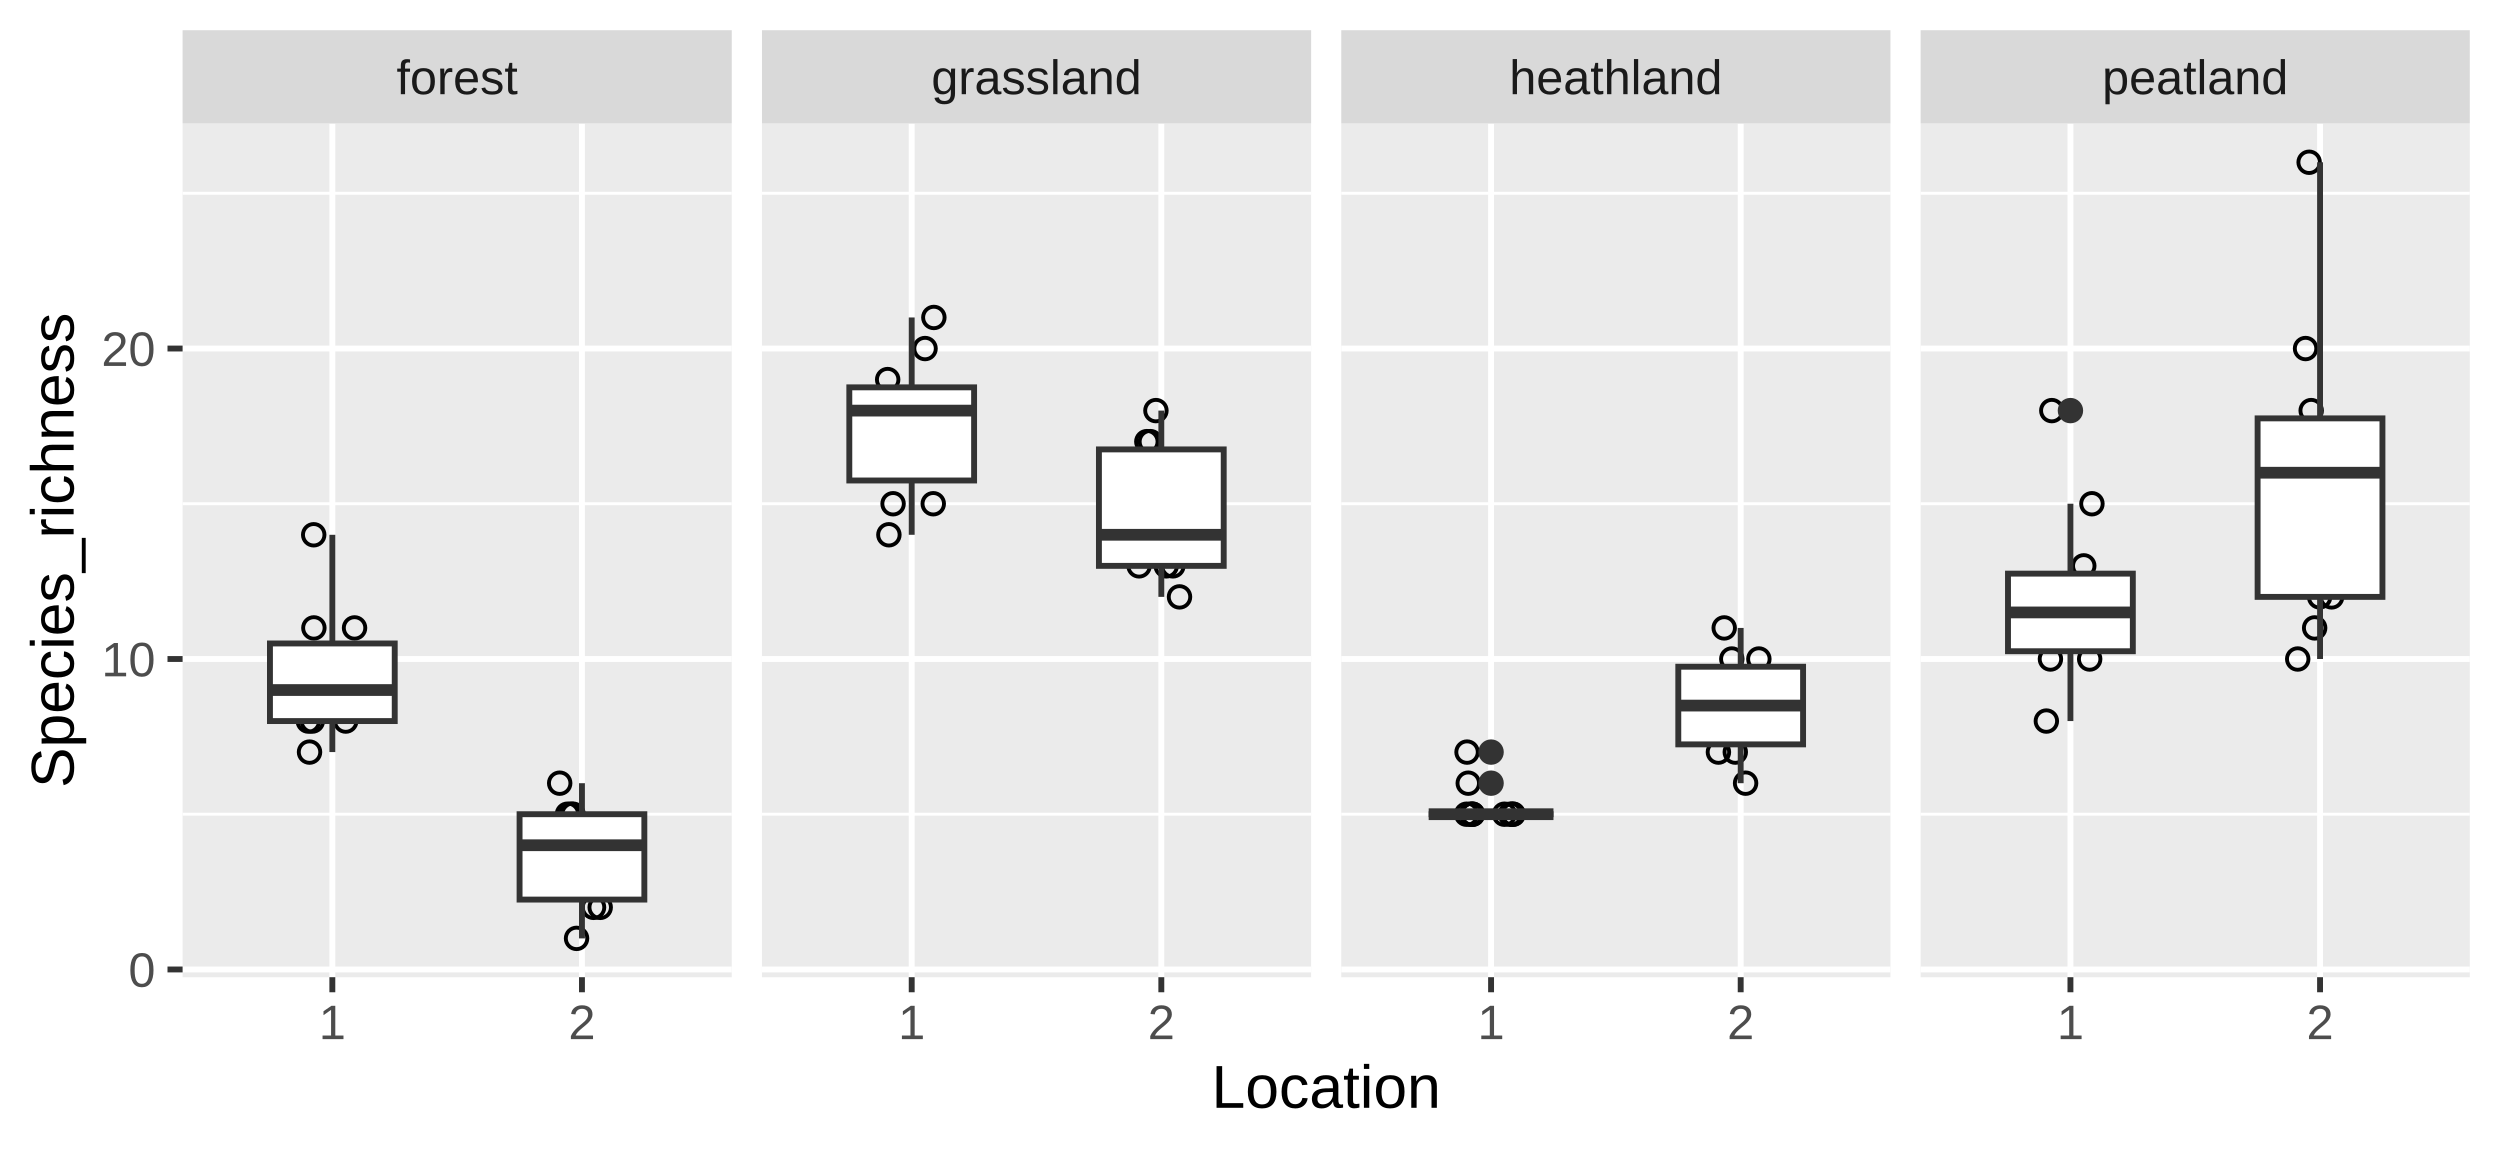
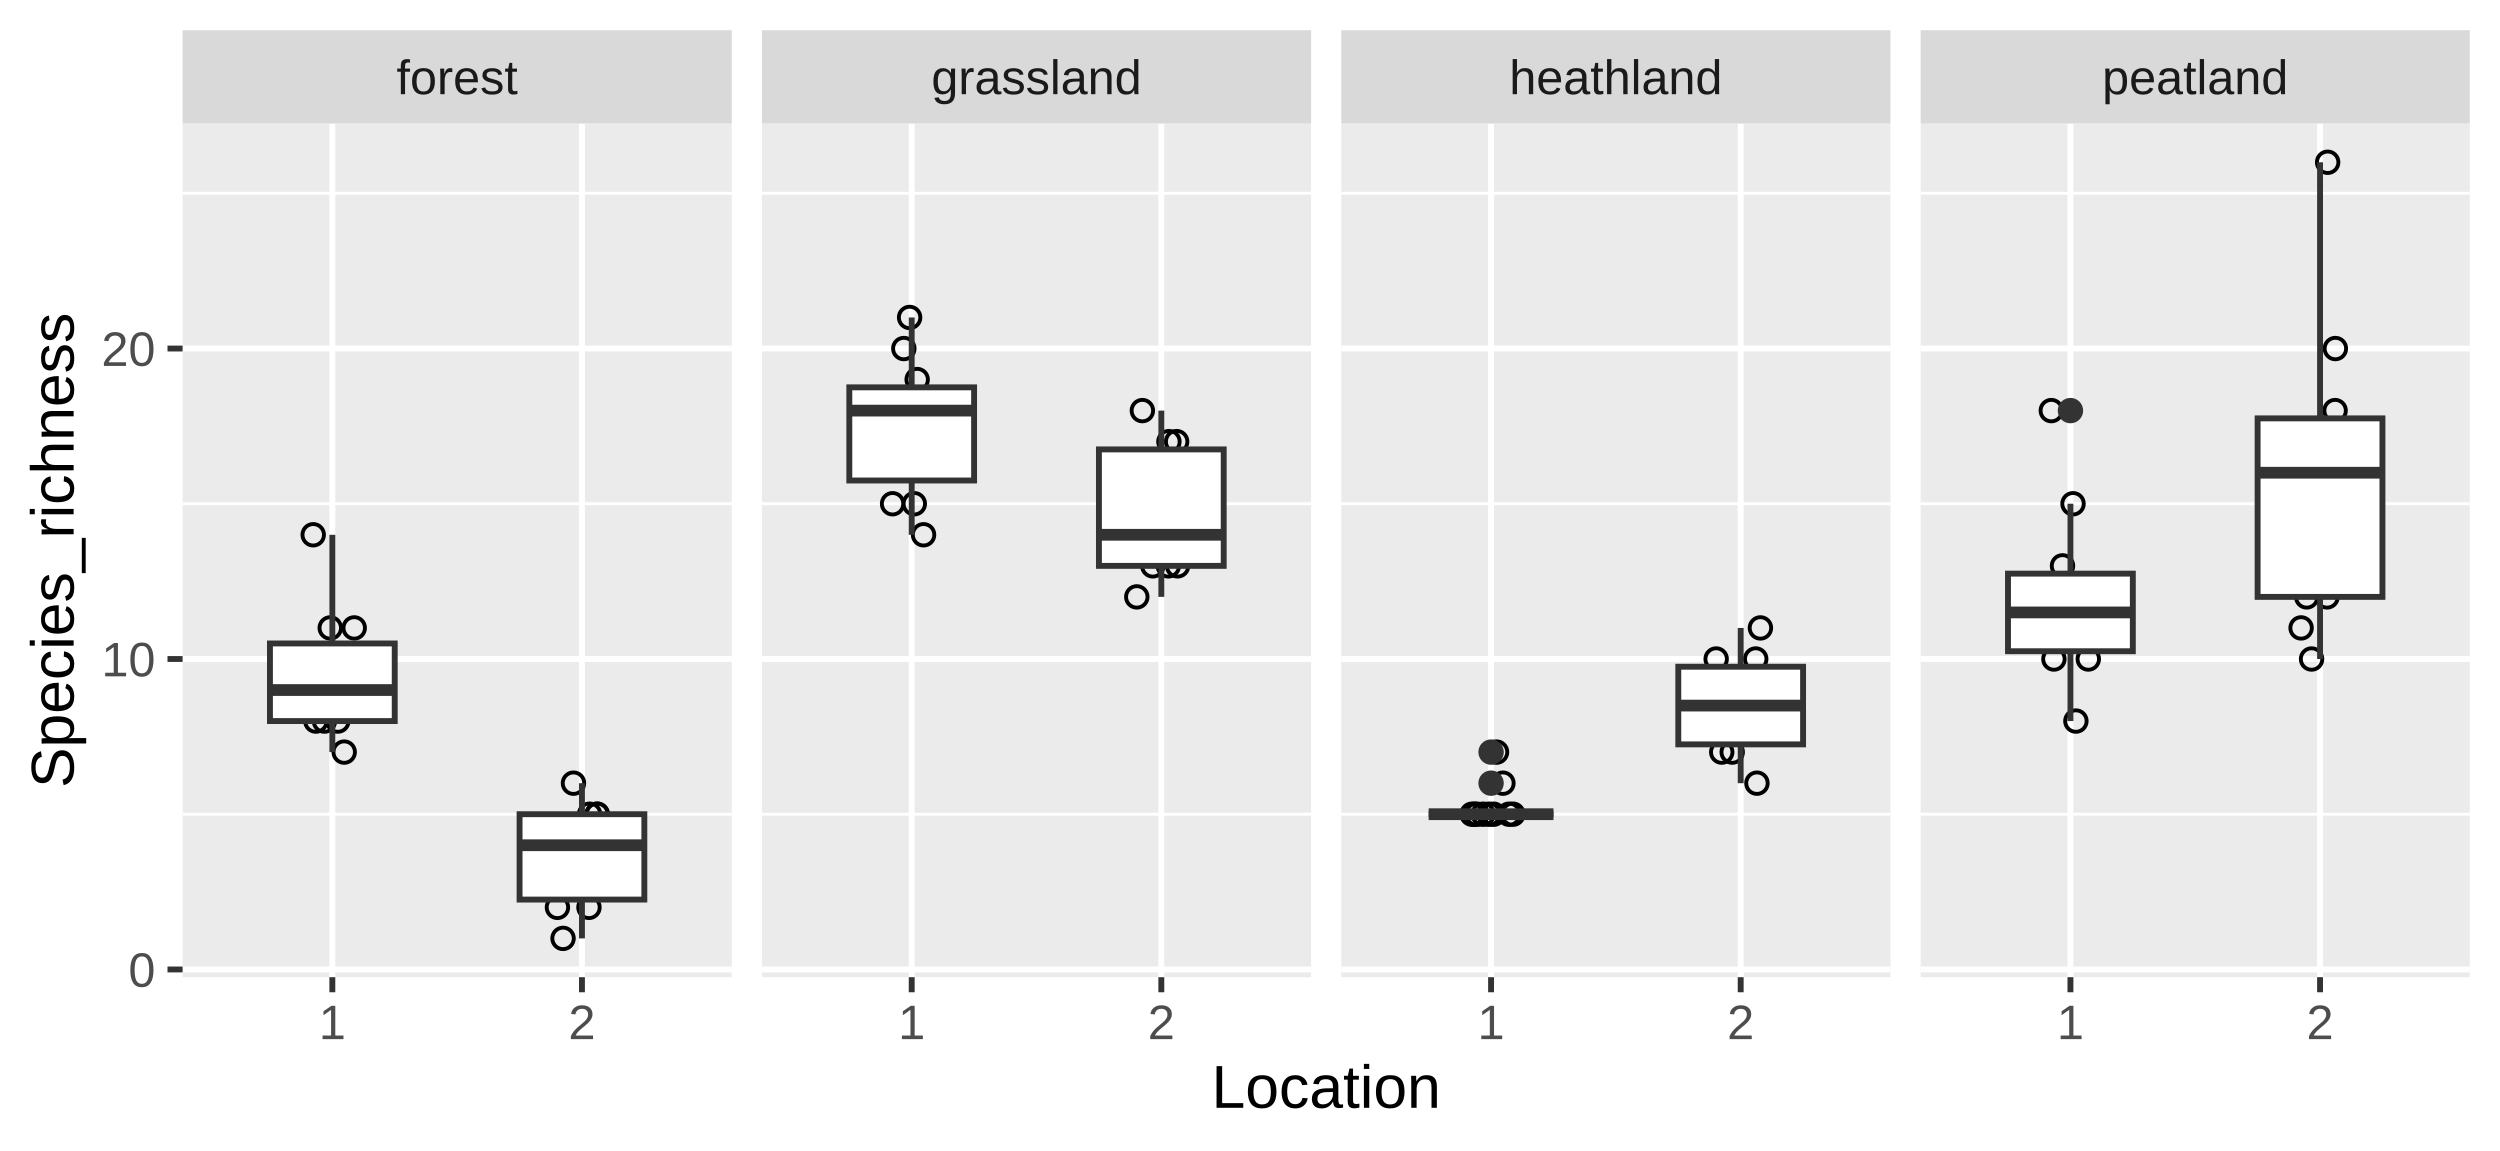
<svg xmlns="http://www.w3.org/2000/svg" width="453.60pt" height="208.80pt" viewBox="0 0 453.60 208.80">
  <g class="svglite">
    <defs>
      <style type="text/css">
    .svglite line, .svglite polyline, .svglite polygon, .svglite path, .svglite rect, .svglite circle {
      fill: none;
      stroke: #000000;
      stroke-linecap: round;
      stroke-linejoin: round;
      stroke-miterlimit: 10.00;
    }
    .svglite text {
      white-space: pre;
    }
    .svglite g.glyphgroup path {
      fill: inherit;
      stroke: none;
    }
  </style>
    </defs>
    <rect width="100%" height="100%" style="stroke: none; fill: #FFFFFF;" />
    <defs>
      <clipPath id="cpMC4wMHw0NTMuNjB8MC4wMHwyMDguODA=">
        <rect x="0.00" y="0.00" width="453.60" height="208.80" />
      </clipPath>
    </defs>
    <g clip-path="url(#cpMC4wMHw0NTMuNjB8MC4wMHwyMDguODA=)">
      <rect x="0" y="0.00" width="453.60" height="208.80" style="stroke-width: 1.07; stroke: #FFFFFF; fill: #FFFFFF;" />
    </g>
    <defs>
      <clipPath id="cpMzMuMTN8MTMyLjc3fDIyLjQwfDE3Ny4zMA==">
        <rect x="33.13" y="22.40" width="99.64" height="154.91" />
      </clipPath>
    </defs>
    <g clip-path="url(#cpMzMuMTN8MTMyLjc3fDIyLjQwfDE3Ny4zMA==)">
      <rect x="33.13" y="22.40" width="99.64" height="154.91" style="stroke-width: 1.07; stroke: none; fill: #EBEBEB;" />
      <polyline points="33.13,147.73 132.77,147.73 " style="stroke-width: 0.53; stroke: #FFFFFF; stroke-linecap: butt;" />
      <polyline points="33.13,91.40 132.77,91.40 " style="stroke-width: 0.53; stroke: #FFFFFF; stroke-linecap: butt;" />
      <polyline points="33.13,35.07 132.77,35.07 " style="stroke-width: 0.53; stroke: #FFFFFF; stroke-linecap: butt;" />
      <polyline points="33.13,175.90 132.77,175.90 " style="stroke-width: 1.07; stroke: #FFFFFF; stroke-linecap: butt;" />
      <polyline points="33.13,119.57 132.77,119.57 " style="stroke-width: 1.07; stroke: #FFFFFF; stroke-linecap: butt;" />
      <polyline points="33.13,63.24 132.77,63.24 " style="stroke-width: 1.07; stroke: #FFFFFF; stroke-linecap: butt;" />
      <polyline points="60.30,177.30 60.30,22.40 " style="stroke-width: 1.07; stroke: #FFFFFF; stroke-linecap: butt;" />
      <polyline points="105.59,177.30 105.59,22.40 " style="stroke-width: 1.07; stroke: #FFFFFF; stroke-linecap: butt;" />
-       <circle cx="56.95" cy="113.93" r="1.95" style="stroke-width: 0.71;" />
-       <circle cx="63.80" cy="125.20" r="1.95" style="stroke-width: 0.71;" />
-       <circle cx="64.33" cy="113.93" r="1.95" style="stroke-width: 0.71;" />
-       <circle cx="56.92" cy="97.03" r="1.95" style="stroke-width: 0.71;" />
-       <circle cx="64.21" cy="125.20" r="1.95" style="stroke-width: 0.71;" />
-       <circle cx="55.94" cy="130.83" r="1.95" style="stroke-width: 0.71;" />
-       <circle cx="62.73" cy="130.83" r="1.95" style="stroke-width: 0.71;" />
-       <circle cx="55.85" cy="125.20" r="1.95" style="stroke-width: 0.71;" />
-       <circle cx="56.16" cy="136.46" r="1.95" style="stroke-width: 0.71;" />
-       <circle cx="56.67" cy="130.83" r="1.95" style="stroke-width: 0.71;" />
-       <circle cx="103.62" cy="147.73" r="1.95" style="stroke-width: 0.71;" />
-       <circle cx="103.98" cy="147.73" r="1.95" style="stroke-width: 0.71;" />
-       <circle cx="105.52" cy="153.36" r="1.95" style="stroke-width: 0.71;" />
-       <circle cx="102.96" cy="147.73" r="1.95" style="stroke-width: 0.71;" />
-       <circle cx="104.61" cy="170.26" r="1.95" style="stroke-width: 0.71;" />
-       <circle cx="102.60" cy="159.00" r="1.95" style="stroke-width: 0.71;" />
-       <circle cx="108.90" cy="164.63" r="1.95" style="stroke-width: 0.71;" />
-       <circle cx="107.69" cy="164.63" r="1.95" style="stroke-width: 0.71;" />
-       <circle cx="101.55" cy="142.10" r="1.95" style="stroke-width: 0.71;" />
-       <circle cx="106.48" cy="153.36" r="1.95" style="stroke-width: 0.71;" />
+       <circle cx="64.27" cy="113.93" r="1.95" style="stroke-width: 0.71;" />
+       <circle cx="63.54" cy="125.20" r="1.95" style="stroke-width: 0.71;" />
+       <circle cx="59.92" cy="113.93" r="1.95" style="stroke-width: 0.71;" />
+       <circle cx="56.83" cy="97.03" r="1.95" style="stroke-width: 0.71;" />
+       <circle cx="60.78" cy="125.20" r="1.95" style="stroke-width: 0.71;" />
+       <circle cx="61.29" cy="130.83" r="1.95" style="stroke-width: 0.71;" />
+       <circle cx="58.87" cy="130.83" r="1.95" style="stroke-width: 0.71;" />
+       <circle cx="57.74" cy="125.20" r="1.95" style="stroke-width: 0.71;" />
+       <circle cx="62.45" cy="136.46" r="1.95" style="stroke-width: 0.71;" />
+       <circle cx="57.31" cy="130.83" r="1.95" style="stroke-width: 0.71;" />
+       <circle cx="106.97" cy="147.73" r="1.95" style="stroke-width: 0.71;" />
+       <circle cx="108.33" cy="147.73" r="1.95" style="stroke-width: 0.71;" />
+       <circle cx="103.17" cy="153.36" r="1.95" style="stroke-width: 0.71;" />
+       <circle cx="108.38" cy="147.73" r="1.95" style="stroke-width: 0.71;" />
+       <circle cx="102.16" cy="170.26" r="1.95" style="stroke-width: 0.71;" />
+       <circle cx="109.17" cy="159.00" r="1.95" style="stroke-width: 0.71;" />
+       <circle cx="101.14" cy="164.63" r="1.95" style="stroke-width: 0.71;" />
+       <circle cx="106.86" cy="164.63" r="1.95" style="stroke-width: 0.71;" />
+       <circle cx="104.05" cy="142.10" r="1.95" style="stroke-width: 0.71;" />
+       <circle cx="108.54" cy="153.36" r="1.95" style="stroke-width: 0.71;" />
      <line x1="60.30" y1="116.75" x2="60.30" y2="97.03" style="stroke-width: 1.07; stroke: #333333; stroke-linecap: butt;" />
      <line x1="60.30" y1="130.83" x2="60.30" y2="136.46" style="stroke-width: 1.07; stroke: #333333; stroke-linecap: butt;" />
      <polygon points="48.98,116.75 48.98,130.83 71.62,130.83 71.62,116.75 48.98,116.75 " style="stroke-width: 1.07; stroke: #333333; stroke-linecap: butt; stroke-linejoin: miter; fill: #FFFFFF;" />
      <line x1="48.98" y1="125.20" x2="71.62" y2="125.20" style="stroke-width: 2.13; stroke: #333333; stroke-linecap: butt; stroke-linejoin: miter;" />
      <line x1="105.59" y1="147.73" x2="105.59" y2="142.10" style="stroke-width: 1.07; stroke: #333333; stroke-linecap: butt;" />
      <line x1="105.59" y1="163.22" x2="105.59" y2="170.26" style="stroke-width: 1.07; stroke: #333333; stroke-linecap: butt;" />
      <polygon points="94.27,147.73 94.27,163.22 116.91,163.22 116.91,147.73 94.27,147.73 " style="stroke-width: 1.07; stroke: #333333; stroke-linecap: butt; stroke-linejoin: miter; fill: #FFFFFF;" />
      <line x1="94.27" y1="153.36" x2="116.91" y2="153.36" style="stroke-width: 2.13; stroke: #333333; stroke-linecap: butt; stroke-linejoin: miter;" />
    </g>
    <g clip-path="url(#cpMC4wMHw0NTMuNjB8MC4wMHwyMDguODA=)">
</g>
    <defs>
      <clipPath id="cpMTM4LjI1fDIzNy44OHwyMi40MHwxNzcuMzA=">
        <rect x="138.25" y="22.40" width="99.64" height="154.91" />
      </clipPath>
    </defs>
    <g clip-path="url(#cpMTM4LjI1fDIzNy44OHwyMi40MHwxNzcuMzA=)">
      <rect x="138.25" y="22.40" width="99.64" height="154.91" style="stroke-width: 1.07; stroke: none; fill: #EBEBEB;" />
      <polyline points="138.25,147.73 237.88,147.73 " style="stroke-width: 0.53; stroke: #FFFFFF; stroke-linecap: butt;" />
      <polyline points="138.25,91.40 237.88,91.40 " style="stroke-width: 0.53; stroke: #FFFFFF; stroke-linecap: butt;" />
      <polyline points="138.25,35.07 237.88,35.07 " style="stroke-width: 0.53; stroke: #FFFFFF; stroke-linecap: butt;" />
      <polyline points="138.25,175.90 237.88,175.90 " style="stroke-width: 1.07; stroke: #FFFFFF; stroke-linecap: butt;" />
      <polyline points="138.25,119.57 237.88,119.57 " style="stroke-width: 1.07; stroke: #FFFFFF; stroke-linecap: butt;" />
      <polyline points="138.25,63.24 237.88,63.24 " style="stroke-width: 1.07; stroke: #FFFFFF; stroke-linecap: butt;" />
      <polyline points="165.42,177.30 165.42,22.40 " style="stroke-width: 1.07; stroke: #FFFFFF; stroke-linecap: butt;" />
      <polyline points="210.71,177.30 210.71,22.40 " style="stroke-width: 1.07; stroke: #FFFFFF; stroke-linecap: butt;" />
-       <circle cx="162.07" cy="74.50" r="1.95" style="stroke-width: 0.71;" />
-       <circle cx="168.91" cy="74.50" r="1.95" style="stroke-width: 0.71;" />
-       <circle cx="169.44" cy="57.60" r="1.95" style="stroke-width: 0.71;" />
-       <circle cx="162.04" cy="91.40" r="1.95" style="stroke-width: 0.71;" />
-       <circle cx="169.33" cy="91.40" r="1.95" style="stroke-width: 0.71;" />
-       <circle cx="161.06" cy="68.87" r="1.95" style="stroke-width: 0.71;" />
-       <circle cx="167.84" cy="63.24" r="1.95" style="stroke-width: 0.71;" />
-       <circle cx="160.97" cy="74.50" r="1.95" style="stroke-width: 0.71;" />
-       <circle cx="161.28" cy="97.03" r="1.95" style="stroke-width: 0.71;" />
-       <circle cx="161.79" cy="74.50" r="1.95" style="stroke-width: 0.71;" />
-       <circle cx="208.73" cy="80.13" r="1.95" style="stroke-width: 0.71;" />
-       <circle cx="209.10" cy="97.03" r="1.95" style="stroke-width: 0.71;" />
-       <circle cx="210.64" cy="97.03" r="1.95" style="stroke-width: 0.71;" />
-       <circle cx="208.08" cy="80.13" r="1.95" style="stroke-width: 0.71;" />
-       <circle cx="209.73" cy="74.50" r="1.95" style="stroke-width: 0.71;" />
-       <circle cx="207.72" cy="85.77" r="1.95" style="stroke-width: 0.71;" />
-       <circle cx="214.01" cy="108.30" r="1.95" style="stroke-width: 0.71;" />
-       <circle cx="212.81" cy="102.67" r="1.95" style="stroke-width: 0.71;" />
-       <circle cx="206.67" cy="102.67" r="1.95" style="stroke-width: 0.71;" />
-       <circle cx="211.60" cy="102.67" r="1.95" style="stroke-width: 0.71;" />
+       <circle cx="169.39" cy="74.50" r="1.95" style="stroke-width: 0.71;" />
+       <circle cx="168.66" cy="74.50" r="1.95" style="stroke-width: 0.71;" />
+       <circle cx="165.04" cy="57.60" r="1.95" style="stroke-width: 0.71;" />
+       <circle cx="161.95" cy="91.40" r="1.95" style="stroke-width: 0.71;" />
+       <circle cx="165.89" cy="91.40" r="1.95" style="stroke-width: 0.71;" />
+       <circle cx="166.41" cy="68.87" r="1.95" style="stroke-width: 0.71;" />
+       <circle cx="163.99" cy="63.24" r="1.95" style="stroke-width: 0.71;" />
+       <circle cx="162.86" cy="74.50" r="1.95" style="stroke-width: 0.71;" />
+       <circle cx="167.57" cy="97.03" r="1.95" style="stroke-width: 0.71;" />
+       <circle cx="162.42" cy="74.50" r="1.95" style="stroke-width: 0.71;" />
+       <circle cx="212.09" cy="80.13" r="1.95" style="stroke-width: 0.71;" />
+       <circle cx="213.45" cy="97.03" r="1.95" style="stroke-width: 0.71;" />
+       <circle cx="208.29" cy="97.03" r="1.95" style="stroke-width: 0.71;" />
+       <circle cx="213.49" cy="80.13" r="1.95" style="stroke-width: 0.71;" />
+       <circle cx="207.27" cy="74.50" r="1.95" style="stroke-width: 0.71;" />
+       <circle cx="214.29" cy="85.77" r="1.95" style="stroke-width: 0.71;" />
+       <circle cx="206.26" cy="108.30" r="1.95" style="stroke-width: 0.71;" />
+       <circle cx="211.98" cy="102.67" r="1.95" style="stroke-width: 0.71;" />
+       <circle cx="209.17" cy="102.67" r="1.95" style="stroke-width: 0.71;" />
+       <circle cx="213.66" cy="102.67" r="1.95" style="stroke-width: 0.71;" />
      <line x1="165.42" y1="70.28" x2="165.42" y2="57.60" style="stroke-width: 1.07; stroke: #333333; stroke-linecap: butt;" />
      <line x1="165.42" y1="87.18" x2="165.42" y2="97.03" style="stroke-width: 1.07; stroke: #333333; stroke-linecap: butt;" />
      <polygon points="154.10,70.28 154.10,87.18 176.74,87.18 176.74,70.28 154.10,70.28 " style="stroke-width: 1.07; stroke: #333333; stroke-linecap: butt; stroke-linejoin: miter; fill: #FFFFFF;" />
      <line x1="154.10" y1="74.50" x2="176.74" y2="74.50" style="stroke-width: 2.13; stroke: #333333; stroke-linecap: butt; stroke-linejoin: miter;" />
      <line x1="210.71" y1="81.54" x2="210.71" y2="74.50" style="stroke-width: 1.07; stroke: #333333; stroke-linecap: butt;" />
      <line x1="210.71" y1="102.67" x2="210.71" y2="108.30" style="stroke-width: 1.07; stroke: #333333; stroke-linecap: butt;" />
      <polygon points="199.39,81.54 199.39,102.67 222.03,102.67 222.03,81.54 199.39,81.54 " style="stroke-width: 1.07; stroke: #333333; stroke-linecap: butt; stroke-linejoin: miter; fill: #FFFFFF;" />
      <line x1="199.39" y1="97.03" x2="222.03" y2="97.03" style="stroke-width: 2.13; stroke: #333333; stroke-linecap: butt; stroke-linejoin: miter;" />
    </g>
    <g clip-path="url(#cpMC4wMHw0NTMuNjB8MC4wMHwyMDguODA=)">
</g>
    <defs>
      <clipPath id="cpMjQzLjM2fDM0My4wMHwyMi40MHwxNzcuMzA=">
        <rect x="243.36" y="22.40" width="99.64" height="154.91" />
      </clipPath>
    </defs>
    <g clip-path="url(#cpMjQzLjM2fDM0My4wMHwyMi40MHwxNzcuMzA=)">
      <rect x="243.36" y="22.40" width="99.64" height="154.91" style="stroke-width: 1.07; stroke: none; fill: #EBEBEB;" />
      <polyline points="243.36,147.73 343.00,147.73 " style="stroke-width: 0.53; stroke: #FFFFFF; stroke-linecap: butt;" />
      <polyline points="243.36,91.40 343.00,91.40 " style="stroke-width: 0.53; stroke: #FFFFFF; stroke-linecap: butt;" />
      <polyline points="243.36,35.07 343.00,35.07 " style="stroke-width: 0.53; stroke: #FFFFFF; stroke-linecap: butt;" />
      <polyline points="243.36,175.90 343.00,175.90 " style="stroke-width: 1.07; stroke: #FFFFFF; stroke-linecap: butt;" />
      <polyline points="243.36,119.57 343.00,119.57 " style="stroke-width: 1.07; stroke: #FFFFFF; stroke-linecap: butt;" />
      <polyline points="243.36,63.24 343.00,63.24 " style="stroke-width: 1.07; stroke: #FFFFFF; stroke-linecap: butt;" />
      <polyline points="270.54,177.30 270.54,22.40 " style="stroke-width: 1.07; stroke: #FFFFFF; stroke-linecap: butt;" />
      <polyline points="315.83,177.30 315.83,22.40 " style="stroke-width: 1.07; stroke: #FFFFFF; stroke-linecap: butt;" />
-       <circle cx="267.19" cy="147.73" r="1.95" style="stroke-width: 0.71;" />
-       <circle cx="274.03" cy="147.73" r="1.95" style="stroke-width: 0.71;" />
-       <circle cx="274.56" cy="147.73" r="1.95" style="stroke-width: 0.71;" />
-       <circle cx="267.16" cy="147.73" r="1.95" style="stroke-width: 0.71;" />
-       <circle cx="274.44" cy="147.73" r="1.95" style="stroke-width: 0.71;" />
-       <circle cx="266.18" cy="136.46" r="1.95" style="stroke-width: 0.71;" />
-       <circle cx="272.96" cy="147.73" r="1.95" style="stroke-width: 0.71;" />
-       <circle cx="266.09" cy="147.73" r="1.95" style="stroke-width: 0.71;" />
-       <circle cx="266.40" cy="142.10" r="1.95" style="stroke-width: 0.71;" />
-       <circle cx="266.91" cy="147.73" r="1.95" style="stroke-width: 0.71;" />
-       <circle cx="313.85" cy="125.20" r="1.95" style="stroke-width: 0.71;" />
-       <circle cx="314.22" cy="119.57" r="1.95" style="stroke-width: 0.71;" />
-       <circle cx="315.75" cy="130.83" r="1.95" style="stroke-width: 0.71;" />
-       <circle cx="313.20" cy="130.83" r="1.95" style="stroke-width: 0.71;" />
-       <circle cx="314.85" cy="136.46" r="1.95" style="stroke-width: 0.71;" />
-       <circle cx="312.84" cy="113.93" r="1.95" style="stroke-width: 0.71;" />
-       <circle cx="319.13" cy="119.57" r="1.95" style="stroke-width: 0.71;" />
-       <circle cx="317.93" cy="125.20" r="1.95" style="stroke-width: 0.71;" />
-       <circle cx="311.79" cy="136.46" r="1.95" style="stroke-width: 0.71;" />
-       <circle cx="316.72" cy="142.10" r="1.95" style="stroke-width: 0.71;" />
+       <circle cx="274.51" cy="147.73" r="1.95" style="stroke-width: 0.71;" />
+       <circle cx="273.78" cy="147.73" r="1.95" style="stroke-width: 0.71;" />
+       <circle cx="270.16" cy="147.73" r="1.95" style="stroke-width: 0.71;" />
+       <circle cx="267.07" cy="147.73" r="1.95" style="stroke-width: 0.71;" />
+       <circle cx="271.01" cy="147.73" r="1.95" style="stroke-width: 0.71;" />
+       <circle cx="271.53" cy="136.46" r="1.95" style="stroke-width: 0.71;" />
+       <circle cx="269.10" cy="147.73" r="1.95" style="stroke-width: 0.71;" />
+       <circle cx="267.98" cy="147.73" r="1.95" style="stroke-width: 0.71;" />
+       <circle cx="272.69" cy="142.10" r="1.95" style="stroke-width: 0.71;" />
+       <circle cx="267.54" cy="147.73" r="1.95" style="stroke-width: 0.71;" />
+       <circle cx="317.21" cy="125.20" r="1.95" style="stroke-width: 0.71;" />
+       <circle cx="318.56" cy="119.57" r="1.95" style="stroke-width: 0.71;" />
+       <circle cx="313.41" cy="130.83" r="1.95" style="stroke-width: 0.71;" />
+       <circle cx="318.61" cy="130.83" r="1.95" style="stroke-width: 0.71;" />
+       <circle cx="312.39" cy="136.46" r="1.95" style="stroke-width: 0.71;" />
+       <circle cx="319.41" cy="113.93" r="1.95" style="stroke-width: 0.71;" />
+       <circle cx="311.38" cy="119.57" r="1.95" style="stroke-width: 0.71;" />
+       <circle cx="317.10" cy="125.20" r="1.95" style="stroke-width: 0.71;" />
+       <circle cx="314.29" cy="136.46" r="1.95" style="stroke-width: 0.71;" />
+       <circle cx="318.78" cy="142.10" r="1.95" style="stroke-width: 0.71;" />
      <circle cx="270.54" cy="136.46" r="1.95" style="stroke-width: 0.71; stroke: #333333; fill: #333333;" />
      <circle cx="270.54" cy="142.10" r="1.95" style="stroke-width: 0.71; stroke: #333333; fill: #333333;" />
      <line x1="270.54" y1="147.73" x2="270.54" y2="147.73" style="stroke-width: 1.07; stroke: #333333; stroke-linecap: butt;" />
      <line x1="270.54" y1="147.73" x2="270.54" y2="147.73" style="stroke-width: 1.07; stroke: #333333; stroke-linecap: butt;" />
      <polygon points="259.22,147.73 259.22,147.73 281.86,147.73 281.86,147.73 259.22,147.73 " style="stroke-width: 1.07; stroke: #333333; stroke-linecap: butt; stroke-linejoin: miter; fill: #FFFFFF;" />
      <line x1="259.22" y1="147.73" x2="281.86" y2="147.73" style="stroke-width: 2.13; stroke: #333333; stroke-linecap: butt; stroke-linejoin: miter;" />
      <line x1="315.83" y1="120.97" x2="315.83" y2="113.93" style="stroke-width: 1.07; stroke: #333333; stroke-linecap: butt;" />
      <line x1="315.83" y1="135.06" x2="315.83" y2="142.10" style="stroke-width: 1.07; stroke: #333333; stroke-linecap: butt;" />
      <polygon points="304.51,120.97 304.51,135.06 327.15,135.06 327.15,120.97 304.51,120.97 " style="stroke-width: 1.07; stroke: #333333; stroke-linecap: butt; stroke-linejoin: miter; fill: #FFFFFF;" />
      <line x1="304.51" y1="128.02" x2="327.15" y2="128.02" style="stroke-width: 2.13; stroke: #333333; stroke-linecap: butt; stroke-linejoin: miter;" />
    </g>
    <g clip-path="url(#cpMC4wMHw0NTMuNjB8MC4wMHwyMDguODA=)">
</g>
    <defs>
      <clipPath id="cpMzQ4LjQ4fDQ0OC4xMnwyMi40MHwxNzcuMzA=">
        <rect x="348.48" y="22.40" width="99.64" height="154.91" />
      </clipPath>
    </defs>
    <g clip-path="url(#cpMzQ4LjQ4fDQ0OC4xMnwyMi40MHwxNzcuMzA=)">
      <rect x="348.48" y="22.40" width="99.64" height="154.91" style="stroke-width: 1.07; stroke: none; fill: #EBEBEB;" />
      <polyline points="348.48,147.73 448.12,147.73 " style="stroke-width: 0.53; stroke: #FFFFFF; stroke-linecap: butt;" />
      <polyline points="348.48,91.40 448.12,91.40 " style="stroke-width: 0.53; stroke: #FFFFFF; stroke-linecap: butt;" />
      <polyline points="348.48,35.07 448.12,35.07 " style="stroke-width: 0.53; stroke: #FFFFFF; stroke-linecap: butt;" />
      <polyline points="348.48,175.90 448.12,175.90 " style="stroke-width: 1.07; stroke: #FFFFFF; stroke-linecap: butt;" />
      <polyline points="348.48,119.57 448.12,119.57 " style="stroke-width: 1.07; stroke: #FFFFFF; stroke-linecap: butt;" />
      <polyline points="348.48,63.24 448.12,63.24 " style="stroke-width: 1.07; stroke: #FFFFFF; stroke-linecap: butt;" />
      <polyline points="375.66,177.30 375.66,22.40 " style="stroke-width: 1.07; stroke: #FFFFFF; stroke-linecap: butt;" />
      <polyline points="420.95,177.30 420.95,22.40 " style="stroke-width: 1.07; stroke: #FFFFFF; stroke-linecap: butt;" />
-       <circle cx="372.30" cy="113.93" r="1.95" style="stroke-width: 0.71;" />
-       <circle cx="379.15" cy="119.57" r="1.95" style="stroke-width: 0.71;" />
-       <circle cx="379.68" cy="113.93" r="1.95" style="stroke-width: 0.71;" />
-       <circle cx="372.28" cy="74.50" r="1.95" style="stroke-width: 0.71;" />
-       <circle cx="379.56" cy="91.40" r="1.95" style="stroke-width: 0.71;" />
-       <circle cx="371.29" cy="130.83" r="1.95" style="stroke-width: 0.71;" />
-       <circle cx="378.08" cy="102.67" r="1.95" style="stroke-width: 0.71;" />
-       <circle cx="371.21" cy="108.30" r="1.95" style="stroke-width: 0.71;" />
-       <circle cx="371.52" cy="108.30" r="1.95" style="stroke-width: 0.71;" />
-       <circle cx="372.03" cy="119.57" r="1.95" style="stroke-width: 0.71;" />
-       <circle cx="418.97" cy="29.44" r="1.95" style="stroke-width: 0.71;" />
-       <circle cx="419.34" cy="74.50" r="1.95" style="stroke-width: 0.71;" />
-       <circle cx="420.87" cy="108.30" r="1.95" style="stroke-width: 0.71;" />
-       <circle cx="418.32" cy="63.24" r="1.95" style="stroke-width: 0.71;" />
-       <circle cx="419.97" cy="113.93" r="1.95" style="stroke-width: 0.71;" />
-       <circle cx="417.95" cy="80.13" r="1.95" style="stroke-width: 0.71;" />
-       <circle cx="424.25" cy="91.40" r="1.95" style="stroke-width: 0.71;" />
-       <circle cx="423.05" cy="108.30" r="1.95" style="stroke-width: 0.71;" />
-       <circle cx="416.90" cy="119.57" r="1.95" style="stroke-width: 0.71;" />
-       <circle cx="421.84" cy="80.13" r="1.95" style="stroke-width: 0.71;" />
+       <circle cx="379.63" cy="113.93" r="1.95" style="stroke-width: 0.71;" />
+       <circle cx="378.90" cy="119.57" r="1.95" style="stroke-width: 0.71;" />
+       <circle cx="375.28" cy="113.93" r="1.95" style="stroke-width: 0.71;" />
+       <circle cx="372.19" cy="74.50" r="1.95" style="stroke-width: 0.71;" />
+       <circle cx="376.13" cy="91.40" r="1.95" style="stroke-width: 0.71;" />
+       <circle cx="376.65" cy="130.83" r="1.95" style="stroke-width: 0.71;" />
+       <circle cx="374.22" cy="102.67" r="1.95" style="stroke-width: 0.71;" />
+       <circle cx="373.10" cy="108.30" r="1.95" style="stroke-width: 0.71;" />
+       <circle cx="377.80" cy="108.30" r="1.95" style="stroke-width: 0.71;" />
+       <circle cx="372.66" cy="119.57" r="1.95" style="stroke-width: 0.71;" />
+       <circle cx="422.33" cy="29.44" r="1.95" style="stroke-width: 0.71;" />
+       <circle cx="423.68" cy="74.50" r="1.95" style="stroke-width: 0.71;" />
+       <circle cx="418.53" cy="108.30" r="1.95" style="stroke-width: 0.71;" />
+       <circle cx="423.73" cy="63.24" r="1.95" style="stroke-width: 0.71;" />
+       <circle cx="417.51" cy="113.93" r="1.95" style="stroke-width: 0.71;" />
+       <circle cx="424.53" cy="80.13" r="1.95" style="stroke-width: 0.71;" />
+       <circle cx="416.50" cy="91.40" r="1.95" style="stroke-width: 0.71;" />
+       <circle cx="422.22" cy="108.30" r="1.95" style="stroke-width: 0.71;" />
+       <circle cx="419.41" cy="119.57" r="1.95" style="stroke-width: 0.71;" />
+       <circle cx="423.90" cy="80.13" r="1.95" style="stroke-width: 0.71;" />
      <circle cx="375.66" cy="74.50" r="1.95" style="stroke-width: 0.71; stroke: #333333; fill: #333333;" />
      <line x1="375.66" y1="104.08" x2="375.66" y2="91.40" style="stroke-width: 1.07; stroke: #333333; stroke-linecap: butt;" />
      <line x1="375.66" y1="118.16" x2="375.66" y2="130.83" style="stroke-width: 1.07; stroke: #333333; stroke-linecap: butt;" />
      <polygon points="364.33,104.08 364.33,118.16 386.98,118.16 386.98,104.08 364.33,104.08 " style="stroke-width: 1.07; stroke: #333333; stroke-linecap: butt; stroke-linejoin: miter; fill: #FFFFFF;" />
      <line x1="364.33" y1="111.12" x2="386.98" y2="111.12" style="stroke-width: 2.13; stroke: #333333; stroke-linecap: butt; stroke-linejoin: miter;" />
      <line x1="420.95" y1="75.91" x2="420.95" y2="29.44" style="stroke-width: 1.07; stroke: #333333; stroke-linecap: butt;" />
      <line x1="420.95" y1="108.30" x2="420.95" y2="119.57" style="stroke-width: 1.07; stroke: #333333; stroke-linecap: butt;" />
      <polygon points="409.62,75.91 409.62,108.30 432.27,108.30 432.27,75.91 409.62,75.91 " style="stroke-width: 1.07; stroke: #333333; stroke-linecap: butt; stroke-linejoin: miter; fill: #FFFFFF;" />
      <line x1="409.62" y1="85.77" x2="432.27" y2="85.77" style="stroke-width: 2.13; stroke: #333333; stroke-linecap: butt; stroke-linejoin: miter;" />
    </g>
    <g clip-path="url(#cpMC4wMHw0NTMuNjB8MC4wMHwyMDguODA=)">
</g>
    <defs>
      <clipPath id="cpMzMuMTN8MTMyLjc3fDUuNDh8MjIuNDA=">
        <rect x="33.13" y="5.48" width="99.64" height="16.92" />
      </clipPath>
    </defs>
    <g clip-path="url(#cpMzMuMTN8MTMyLjc3fDUuNDh8MjIuNDA=)">
      <rect x="33.13" y="5.48" width="99.64" height="16.92" style="stroke-width: 1.07; stroke: none; fill: #D9D9D9;" />
      <text x="82.95" y="17.09" text-anchor="middle" style="font-size: 8.80px;fill: #1A1A1A; font-family: &quot;Arial&quot;;" textLength="21.98px" lengthAdjust="spacingAndGlyphs">forest</text>
    </g>
    <g clip-path="url(#cpMC4wMHw0NTMuNjB8MC4wMHwyMDguODA=)">
</g>
    <defs>
      <clipPath id="cpMTM4LjI1fDIzNy44OHw1LjQ4fDIyLjQw">
        <rect x="138.25" y="5.48" width="99.64" height="16.92" />
      </clipPath>
    </defs>
    <g clip-path="url(#cpMTM4LjI1fDIzNy44OHw1LjQ4fDIyLjQw)">
      <rect x="138.25" y="5.48" width="99.64" height="16.92" style="stroke-width: 1.07; stroke: none; fill: #D9D9D9;" />
      <text x="188.06" y="17.09" text-anchor="middle" style="font-size: 8.80px;fill: #1A1A1A; font-family: &quot;Arial&quot;;" textLength="38.14px" lengthAdjust="spacingAndGlyphs">grassland</text>
    </g>
    <g clip-path="url(#cpMC4wMHw0NTMuNjB8MC4wMHwyMDguODA=)">
</g>
    <defs>
      <clipPath id="cpMjQzLjM2fDM0My4wMHw1LjQ4fDIyLjQw">
        <rect x="243.36" y="5.48" width="99.64" height="16.92" />
      </clipPath>
    </defs>
    <g clip-path="url(#cpMjQzLjM2fDM0My4wMHw1LjQ4fDIyLjQw)">
      <rect x="243.36" y="5.48" width="99.64" height="16.92" style="stroke-width: 1.07; stroke: none; fill: #D9D9D9;" />
      <text x="293.18" y="17.09" text-anchor="middle" style="font-size: 8.80px;fill: #1A1A1A; font-family: &quot;Arial&quot;;" textLength="38.62px" lengthAdjust="spacingAndGlyphs">heathland</text>
    </g>
    <g clip-path="url(#cpMC4wMHw0NTMuNjB8MC4wMHwyMDguODA=)">
</g>
    <defs>
      <clipPath id="cpMzQ4LjQ4fDQ0OC4xMnw1LjQ4fDIyLjQw">
        <rect x="348.48" y="5.48" width="99.64" height="16.92" />
      </clipPath>
    </defs>
    <g clip-path="url(#cpMzQ4LjQ4fDQ0OC4xMnw1LjQ4fDIyLjQw)">
      <rect x="348.48" y="5.48" width="99.64" height="16.92" style="stroke-width: 1.07; stroke: none; fill: #D9D9D9;" />
      <text x="398.30" y="17.09" text-anchor="middle" style="font-size: 8.80px;fill: #1A1A1A; font-family: &quot;Arial&quot;;" textLength="33.73px" lengthAdjust="spacingAndGlyphs">peatland</text>
    </g>
    <g clip-path="url(#cpMC4wMHw0NTMuNjB8MC4wMHwyMDguODA=)">
      <polyline points="60.30,180.04 60.30,177.30 " style="stroke-width: 1.07; stroke: #333333; stroke-linecap: butt;" />
      <polyline points="105.59,180.04 105.59,177.30 " style="stroke-width: 1.07; stroke: #333333; stroke-linecap: butt;" />
      <text x="60.30" y="188.54" text-anchor="middle" style="font-size: 8.80px;fill: #4D4D4D; font-family: &quot;Arial&quot;;" textLength="4.89px" lengthAdjust="spacingAndGlyphs">1</text>
      <text x="105.59" y="188.54" text-anchor="middle" style="font-size: 8.80px;fill: #4D4D4D; font-family: &quot;Arial&quot;;" textLength="4.89px" lengthAdjust="spacingAndGlyphs">2</text>
      <polyline points="165.42,180.04 165.42,177.30 " style="stroke-width: 1.07; stroke: #333333; stroke-linecap: butt;" />
      <polyline points="210.71,180.04 210.71,177.30 " style="stroke-width: 1.07; stroke: #333333; stroke-linecap: butt;" />
      <text x="165.42" y="188.54" text-anchor="middle" style="font-size: 8.80px;fill: #4D4D4D; font-family: &quot;Arial&quot;;" textLength="4.89px" lengthAdjust="spacingAndGlyphs">1</text>
      <text x="210.71" y="188.54" text-anchor="middle" style="font-size: 8.80px;fill: #4D4D4D; font-family: &quot;Arial&quot;;" textLength="4.89px" lengthAdjust="spacingAndGlyphs">2</text>
      <polyline points="270.54,180.04 270.54,177.30 " style="stroke-width: 1.07; stroke: #333333; stroke-linecap: butt;" />
      <polyline points="315.83,180.04 315.83,177.30 " style="stroke-width: 1.07; stroke: #333333; stroke-linecap: butt;" />
      <text x="270.54" y="188.54" text-anchor="middle" style="font-size: 8.80px;fill: #4D4D4D; font-family: &quot;Arial&quot;;" textLength="4.89px" lengthAdjust="spacingAndGlyphs">1</text>
      <text x="315.83" y="188.54" text-anchor="middle" style="font-size: 8.80px;fill: #4D4D4D; font-family: &quot;Arial&quot;;" textLength="4.89px" lengthAdjust="spacingAndGlyphs">2</text>
      <polyline points="375.66,180.04 375.66,177.30 " style="stroke-width: 1.07; stroke: #333333; stroke-linecap: butt;" />
      <polyline points="420.95,180.04 420.95,177.30 " style="stroke-width: 1.07; stroke: #333333; stroke-linecap: butt;" />
      <text x="375.66" y="188.54" text-anchor="middle" style="font-size: 8.80px;fill: #4D4D4D; font-family: &quot;Arial&quot;;" textLength="4.89px" lengthAdjust="spacingAndGlyphs">1</text>
      <text x="420.95" y="188.54" text-anchor="middle" style="font-size: 8.80px;fill: #4D4D4D; font-family: &quot;Arial&quot;;" textLength="4.89px" lengthAdjust="spacingAndGlyphs">2</text>
      <text x="28.20" y="179.05" text-anchor="end" style="font-size: 8.80px;fill: #4D4D4D; font-family: &quot;Arial&quot;;" textLength="4.89px" lengthAdjust="spacingAndGlyphs">0</text>
      <text x="28.20" y="122.72" text-anchor="end" style="font-size: 8.80px;fill: #4D4D4D; font-family: &quot;Arial&quot;;" textLength="9.78px" lengthAdjust="spacingAndGlyphs">10</text>
      <text x="28.20" y="66.39" text-anchor="end" style="font-size: 8.80px;fill: #4D4D4D; font-family: &quot;Arial&quot;;" textLength="9.78px" lengthAdjust="spacingAndGlyphs">20</text>
      <polyline points="30.39,175.90 33.13,175.90 " style="stroke-width: 1.07; stroke: #333333; stroke-linecap: butt;" />
      <polyline points="30.39,119.57 33.13,119.57 " style="stroke-width: 1.07; stroke: #333333; stroke-linecap: butt;" />
      <polyline points="30.39,63.24 33.13,63.24 " style="stroke-width: 1.07; stroke: #333333; stroke-linecap: butt;" />
      <text x="240.62" y="201.00" text-anchor="middle" style="font-size: 11.00px; font-family: &quot;Arial&quot;;" textLength="41.62px" lengthAdjust="spacingAndGlyphs">Location</text>
      <text transform="translate(13.36,99.85) rotate(-90)" text-anchor="middle" style="font-size: 11.00px; font-family: &quot;Arial&quot;;" textLength="86.25px" lengthAdjust="spacingAndGlyphs">Species_richness</text>
    </g>
  </g>
</svg>
